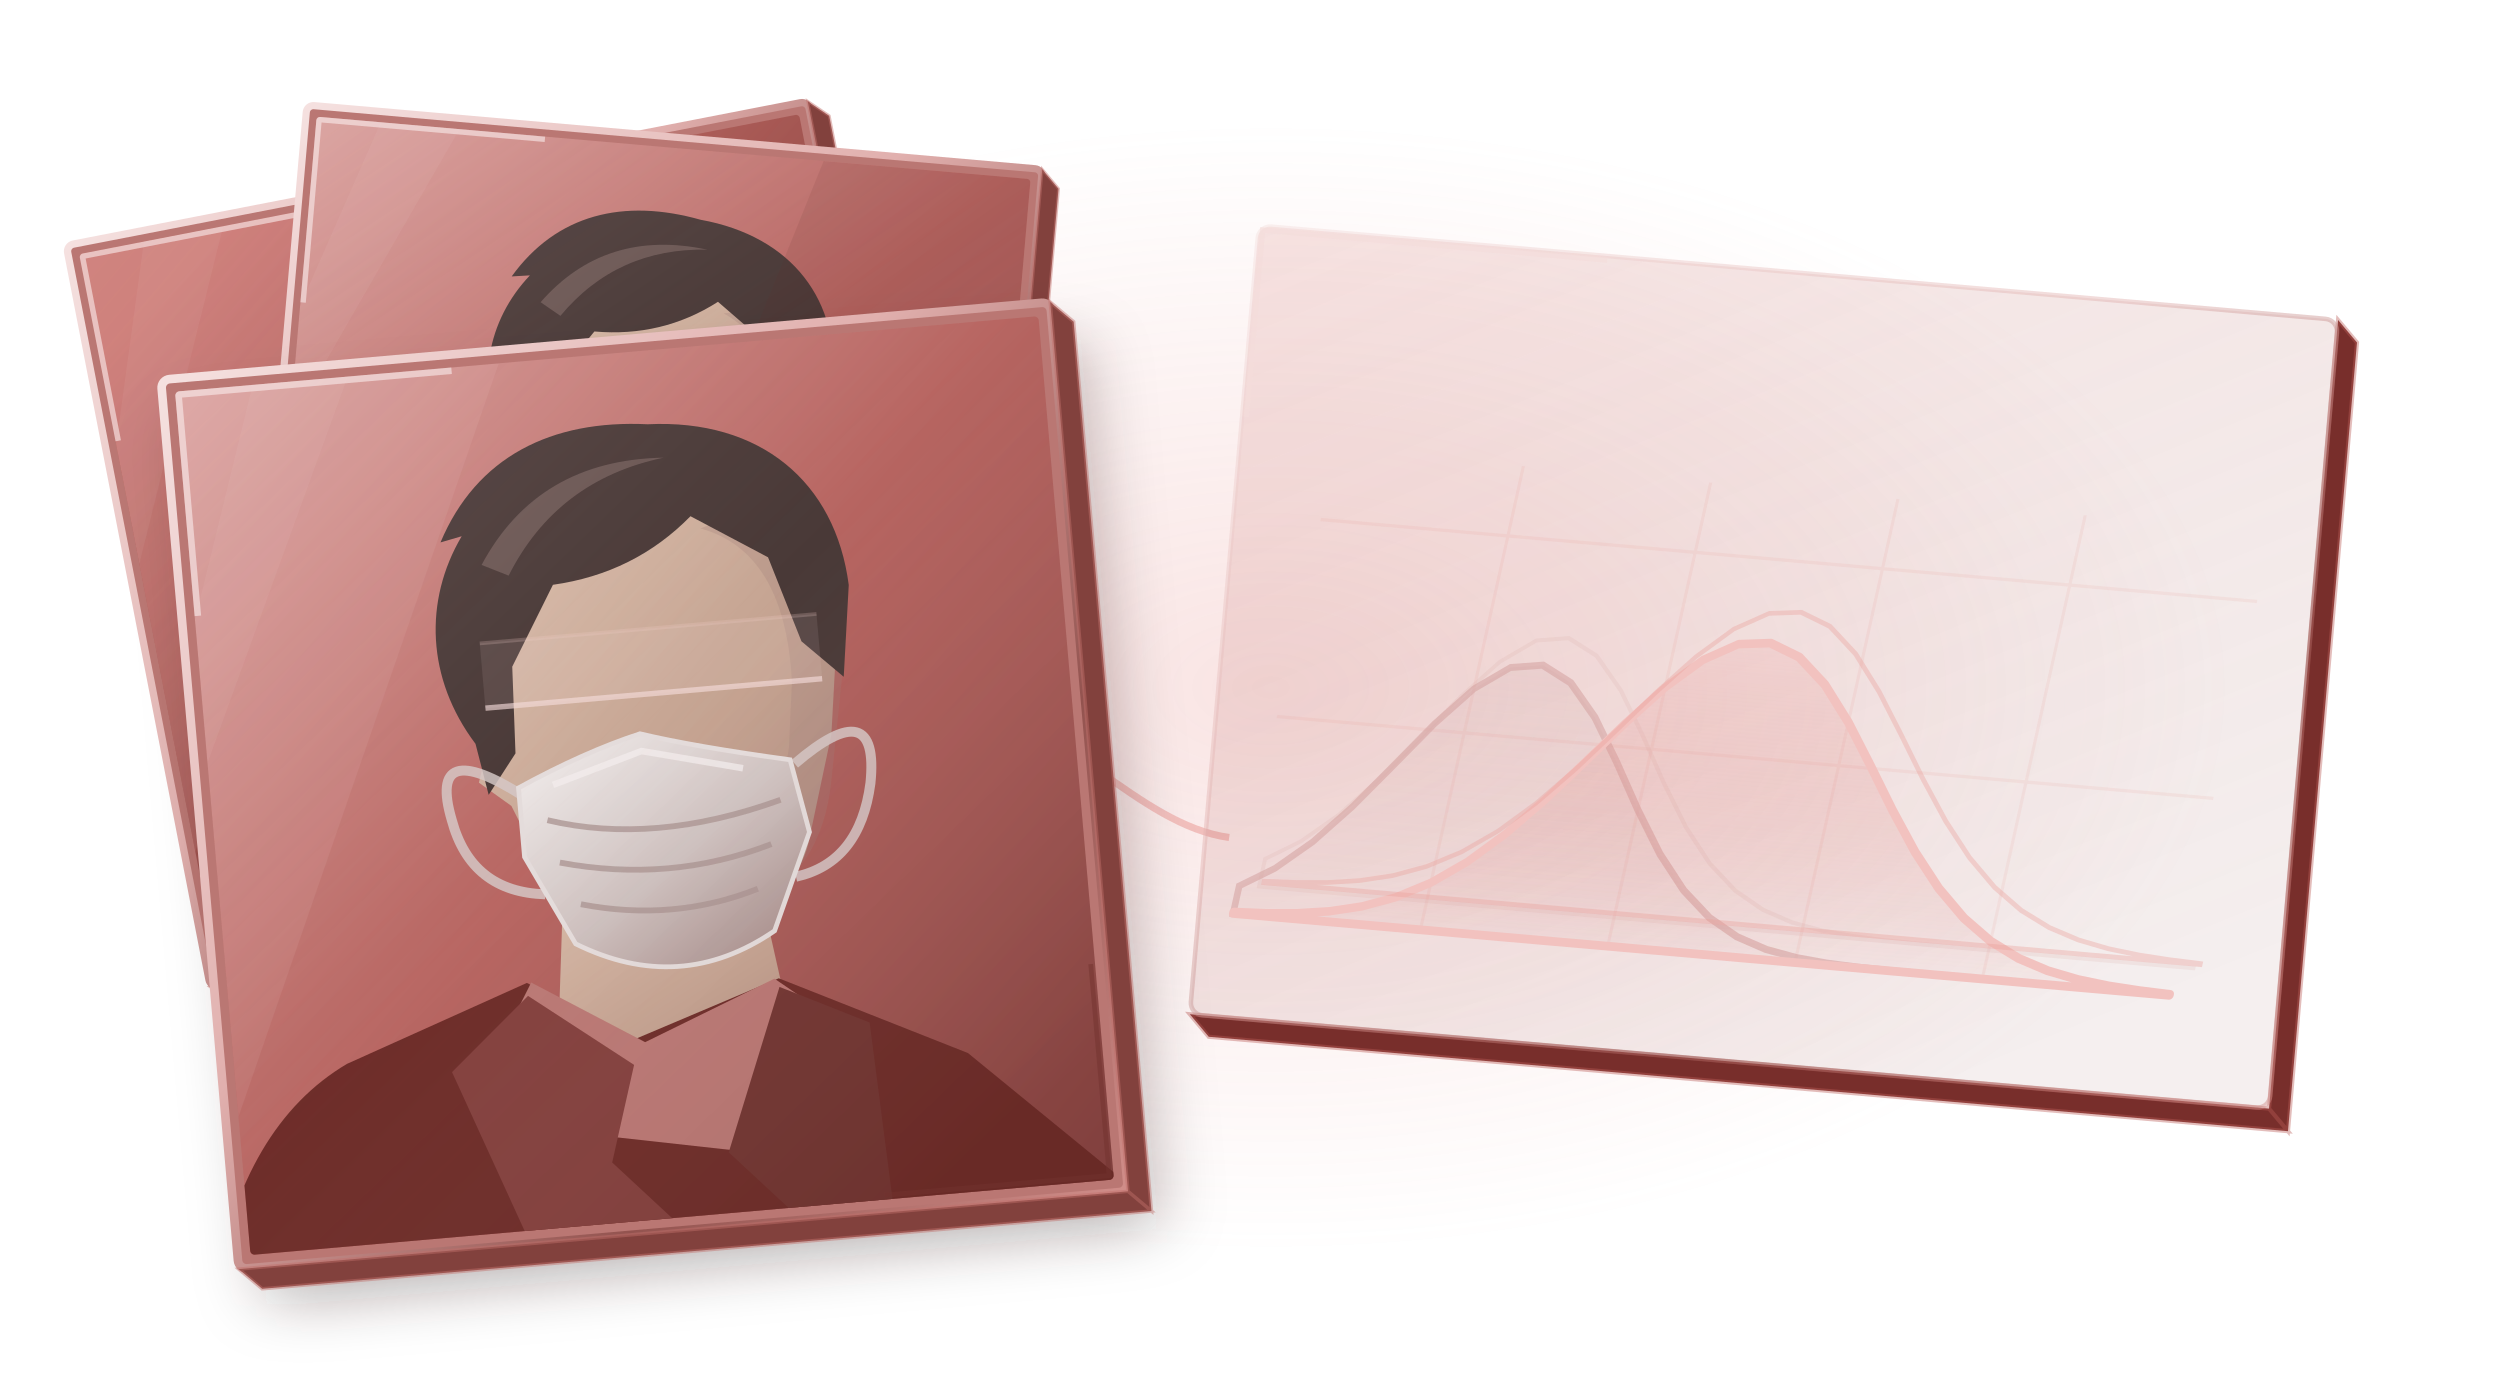
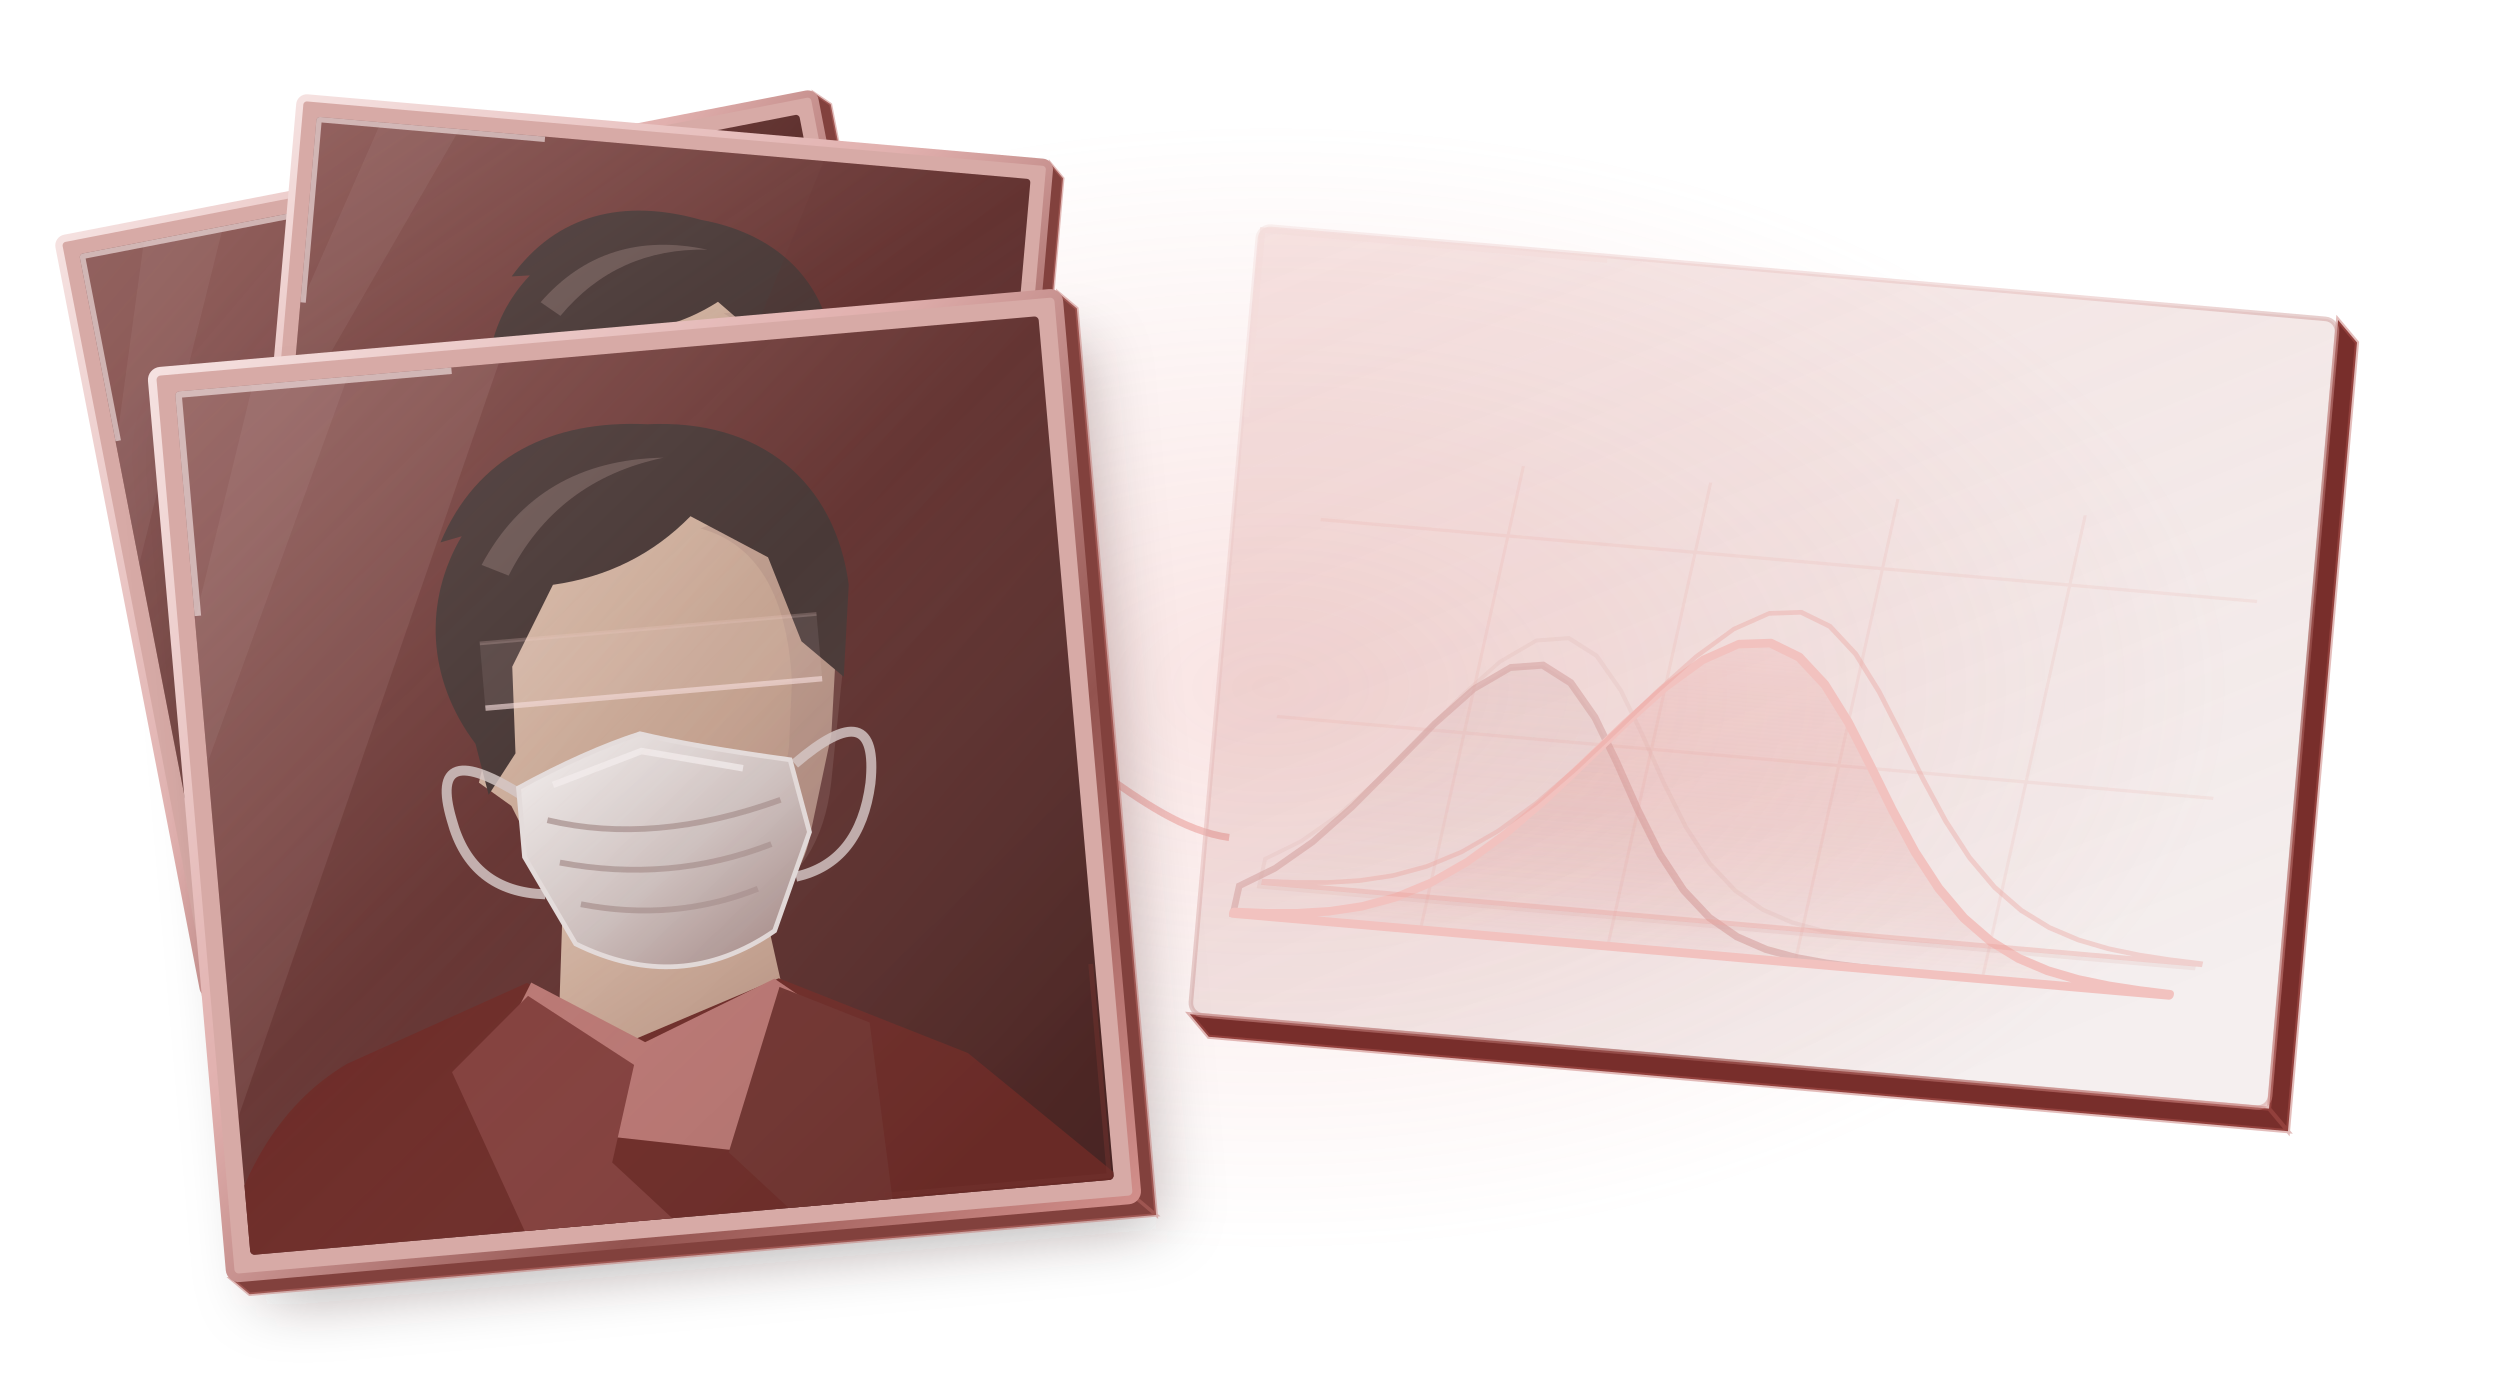
<svg xmlns="http://www.w3.org/2000/svg" width="600" height="330" viewBox="0 0 600 330" role="img" aria-labelledby="title desc">
  <defs>
    <linearGradient id="paper" x1="0" y1="0" x2="1" y2="1">
-       <stop stop-color="#d79b98" />
-       <stop offset=".48" stop-color="#b76561" />
-       <stop offset="1" stop-color="#884542" />
+       <stop stop-color="#844e4b" />
+       <stop offset=".48" stop-color="#663634" />
+       <stop offset="1" stop-color="#482624" />
    </linearGradient>
    <linearGradient id="paper-alt" x1=".2" y1="0" x2=".9" y2="1">
-       <stop stop-color="#c46964" />
-       <stop offset="1" stop-color="#713835" />
+       <stop stop-color="#713b38" />
+       <stop offset="1" stop-color="#452422" />
    </linearGradient>
    <linearGradient id="rim" x1="0" y1="0" x2="1" y2="1">
      <stop stop-color="#f5e1e0" />
      <stop offset=".4" stop-color="#e1b0ae" />
      <stop offset=".72" stop-color="#93534f" />
      <stop offset="1" stop-color="#d18e8a" />
    </linearGradient>
    <linearGradient id="skin" x1=".15" y1=".15" x2=".85" y2="1">
      <stop stop-color="#d7baa8" />
      <stop offset=".6" stop-color="#c3a18f" />
      <stop offset="1" stop-color="#ad897e" />
    </linearGradient>
    <linearGradient id="mask" x1=".1" y1=".1" x2=".8" y2="1">
      <stop stop-color="#ece6e5" />
      <stop offset=".55" stop-color="#cdc0be" />
      <stop offset="1" stop-color="#aa918e" />
    </linearGradient>
    <linearGradient id="glass" x1="0" y1="0" x2=".8" y2="1">
      <stop stop-color="#f8e8e7" stop-opacity=".13" />
      <stop offset=".5" stop-color="#f3d6d4" stop-opacity="0" />
      <stop offset="1" stop-color="#491916" stop-opacity=".12" />
    </linearGradient>
    <linearGradient id="shine">
      <stop stop-color="#f8e9e8" stop-opacity="0" />
      <stop offset=".6" stop-color="#f8e9e8" stop-opacity=".26" />
      <stop offset="1" stop-color="#f8e9e8" stop-opacity="0" />
    </linearGradient>
    <filter id="shadow" x="-.35" y="-.35" width="1.7" height="1.8">
      <feGaussianBlur stdDeviation="7" />
    </filter>
    <clipPath id="square">
      <rect width="200" height="200" rx="1" />
    </clipPath>
    <g id="person">
      <path d="M80 116 123 115l5 37 18 15-85 2 15-20Z" fill="url(#skin)" />
      <path d="M71 47q8-24 33-24c31 0 45 20 43 48l-3 21-7 23q-3 12-20 19l-17 4q-17-4-25-21l-6-15-7-6 3-9-1-18Z" fill="url(#skin)" />
      <path d="M118 42q19 7 18 37l-2 15-5 21-16 17 10-3q16-6 20-26l5-26-2-24-14-15Z" fill="#9e7d77" opacity=".26" />
      <path d="M62 87c-10-16-9-34 1-48l-5 1c10-19 28-26 50-23 26 1 42 17 43 41l-3 21-9-9-6-20-17-11q-14 12-33 13l-11 18-1 20-7 9Z" fill="#493937" />
      <path d="M67 46q15-23 44-21-25 3-38 24Z" fill="#7c6663" opacity=".65" />
      <path d="M-9 207q10-37 35-49l43-15 24 15 34-11 42 21 40 39Z" fill="#6d2c28" />
      <path d="m70 143 25 16 31-12 11 9-22 30-30-6-23-24Z" fill="#ba7874" />
      <path d="m69 146 23 18-7 22 19 21H66l-16-45Z" fill="#83403d" />
      <path d="m127 149-15 37 19 21h18l-2-48Z" fill="#713531" />
    </g>
    <g id="medical-mask">
      <path d="M72 100q-21-16-17 4 3 17 20 19m60-25q21-15 17 6-4 18-19 20" fill="none" stroke="#d5c8c6" stroke-width="2.3" opacity=".83" />
      <path d="M71 98q16-7 29-10 12 4 34 9l3 17-10 22q-23 13-46-1l-10-21Z" fill="url(#mask)" stroke="#e4dcdb" stroke-width="1.1" />
      <path d="M77 106q24 8 54 0m-52 10q25 7 49 0m-45 10q21 6 41 0" fill="none" stroke="#aa9491" stroke-opacity=".76" stroke-width="1.35" />
      <path d="m79 98 21-6 23 6" fill="none" stroke="#f2ecec" stroke-opacity=".75" stroke-width="1.5" />
    </g>
    <g id="frame">
-       <rect x="-3" y="-3" width="206" height="206" rx="2" fill="#ba7773" stroke="url(#rim)" stroke-width="2" />
-       <path d="M-3 203h206l5 5H2Zm206-206 5 5v206l-5-5Z" fill="#82413d" stroke="#c2706b" stroke-opacity=".45" stroke-width=".8" />
+       <path d="M-5 205h210l4 4H-1Zm210-210 4 4v210l-4-4Z" fill="#82413d" stroke="#c2706b" stroke-opacity=".45" stroke-width=".8" />
+       <rect x="-5" y="-5" width="210" height="210" rx="2" fill="#d7aaa6" stroke="url(#rim)" stroke-width="2" />
    </g>
    <g id="surface">
      <rect width="200" height="200" fill="url(#glass)" />
      <path d="M.75 52V.75H64" fill="none" stroke="#f8eae9" stroke-width="1.5" stroke-opacity=".62" />
      <path d="M18 0h22L0 86V53Z" fill="#f7e5e4" opacity=".065" />
      <path d="M199 150v49h-52" fill="none" stroke="#72322e" stroke-width="1.1" opacity=".5" />
    </g>
    <linearGradient id="pane" x2=".7" y2="1">
      <stop stop-color="#d36f69" stop-opacity=".18" />
      <stop offset="1" stop-color="#7a302d" stop-opacity=".08" />
    </linearGradient>
    <linearGradient id="ridge" x1="0" y1="0" x2="0" y2="1">
      <stop stop-color="#f0bab7" stop-opacity=".35" />
      <stop offset="1" stop-color="#cd463f" stop-opacity=".035" />
    </linearGradient>
    <linearGradient id="baseline" x1="0" y1="0" x2="0" y2="1">
      <stop stop-color="#caa3a1" stop-opacity=".17" />
      <stop offset="1" stop-color="#bf8885" stop-opacity=".025" />
    </linearGradient>
    <radialGradient id="underlight">
      <stop stop-color="#e0726d" stop-opacity=".19" />
      <stop offset="1" stop-color="#e0726d" stop-opacity="0" />
    </radialGradient>
    <linearGradient id="score-light">
      <stop stop-color="#fbbca7" stop-opacity="0" />
      <stop offset=".56" stop-color="#fcd6b8" stop-opacity=".43" />
      <stop offset=".7" stop-color="#fce5ca" stop-opacity=".7" />
      <stop offset="1" stop-color="#fa9c8b" stop-opacity="0" />
    </linearGradient>
    <clipPath id="score-ink">
      <path d="M0 142 L0 135.29 L8 130.34 L16 123.24 L24 114.03 L32 103.35 L40 92.50 L48 83.26 L56 77.40 L64 76.16 L72 79.81 L80 87.56 L88 97.84 L96 108.81 L104 118.88 L112 127.07 L120 133.07 L128 137.05 L136 139.46 L144 140.79 L152 141.47 L160 141.78 L168 141.92 L176 141.97 L184 141.99 L192 142.00 L200 142.00 L208 142.00 L216 142.00 L224 142.00 L232 142.00 L240 142.00 L240 142 Z" />
      <path d="M0 142 L0 141.65 L8 141.29 L16 140.63 L24 139.49 L32 137.62 L40 134.73 L48 130.52 L56 124.75 L64 117.33 L72 108.41 L80 98.46 L88 88.29 L96 78.95 L104 71.54 L112 67.05 L120 66.12 L128 68.88 L136 74.93 L144 83.45 L152 93.35 L160 103.52 L168 113.03 L176 121.24 L184 127.84 L192 132.81 L200 136.32 L208 138.66 L216 140.13 L224 141.00 L232 141.49 L240 141.76 L240 142 Z">
        <animate attributeName="d" values="M0 142 L0 142.00 L8 142.00 L16 142.00 L24 142.00 L32 142.00 L40 142.00 L48 142.00 L56 142.00 L64 142.00 L72 142.00 L80 141.99 L88 141.96 L96 141.87 L104 141.59 L112 140.84 L120 139.07 L128 135.34 L136 128.48 L144 117.43 L152 102.05 L160 83.88 L168 66.32 L176 53.83 L184 50.08 L192 56.25 L200 70.41 L208 88.52 L216 106.25 L224 120.62 L232 130.55 L240 136.52 L240 142 Z;M0 142 L0 142.00 L8 142.00 L16 142.00 L24 142.00 L32 142.00 L40 142.00 L48 142.00 L56 142.00 L64 142.00 L72 142.00 L80 141.99 L88 141.96 L96 141.87 L104 141.59 L112 140.84 L120 139.07 L128 135.34 L136 128.48 L144 117.43 L152 102.05 L160 83.88 L168 66.32 L176 53.83 L184 50.08 L192 56.25 L200 70.41 L208 88.52 L216 106.25 L224 120.62 L232 130.55 L240 136.52 L240 142 Z;M0 142 L0 141.65 L8 141.29 L16 140.63 L24 139.49 L32 137.62 L40 134.73 L48 130.52 L56 124.75 L64 117.33 L72 108.41 L80 98.46 L88 88.29 L96 78.95 L104 71.54 L112 67.05 L120 66.12 L128 68.88 L136 74.93 L144 83.45 L152 93.35 L160 103.52 L168 113.03 L176 121.24 L184 127.84 L192 132.81 L200 136.32 L208 138.66 L216 140.13 L224 141.00 L232 141.49 L240 141.76 L240 142 Z;M0 142 L0 141.65 L8 141.29 L16 140.63 L24 139.49 L32 137.62 L40 134.73 L48 130.52 L56 124.75 L64 117.33 L72 108.41 L80 98.46 L88 88.29 L96 78.95 L104 71.54 L112 67.05 L120 66.12 L128 68.88 L136 74.93 L144 83.45 L152 93.35 L160 103.52 L168 113.03 L176 121.24 L184 127.84 L192 132.81 L200 136.32 L208 138.66 L216 140.13 L224 141.00 L232 141.49 L240 141.76 L240 142 Z;M0 142 L0 142.00 L8 142.00 L16 142.00 L24 142.00 L32 142.00 L40 142.00 L48 142.00 L56 142.00 L64 142.00 L72 142.00 L80 141.99 L88 141.96 L96 141.87 L104 141.59 L112 140.84 L120 139.07 L128 135.34 L136 128.48 L144 117.43 L152 102.05 L160 83.88 L168 66.32 L176 53.83 L184 50.08 L192 56.25 L200 70.41 L208 88.52 L216 106.25 L224 120.62 L232 130.55 L240 136.52 L240 142 Z;M0 142 L0 142.00 L8 142.00 L16 142.00 L24 142.00 L32 142.00 L40 142.00 L48 142.00 L56 142.00 L64 142.00 L72 142.00 L80 141.99 L88 141.96 L96 141.87 L104 141.59 L112 140.84 L120 139.07 L128 135.34 L136 128.48 L144 117.43 L152 102.05 L160 83.88 L168 66.32 L176 53.83 L184 50.08 L192 56.25 L200 70.41 L208 88.52 L216 106.25 L224 120.62 L232 130.55 L240 136.52 L240 142 Z" dur="12s" repeatCount="indefinite" keyTimes="0;.17;.35;.74;.94;1" calcMode="spline" keySplines="0 0 1 1;.4 0 .6 1;0 0 1 1;.4 0 .6 1;0 0 1 1" />
      </path>
    </clipPath>
  </defs>
  <style>
.mask { opacity: 1; }
.live-ridge { display: none; }
.print-sheen { opacity: 0; }
.capture-scan { transform: translateY(0); }
.capture-transfer, .score-sweep { opacity: 0; }
/* The mask, scan and score ridge use the same twelve-second sequence. */
@keyframes mask { 0%, 17%, 94%, 100% { opacity:0; } 35%,74% { opacity:1; } }
@keyframes scan {
  0%, 2% { transform: translateY(-27px); }
  17% { transform: translateY(54px); }
  35%, 74% { transform: translateY(0); }
  94% { transform: translateY(54px); }
  100% { transform: translateY(-27px); }
}
@keyframes sheen { 0%,41%,100% { transform:translateX(0);opacity:0; } 44% { opacity:.7; } 57% { transform:translateX(300px);opacity:.7; } 59% { transform:translateX(300px);opacity:0; } }
@keyframes capture-transfer {
  0%, 32% { stroke-dashoffset: 1; opacity: 0; }
  35% { opacity: .9; }
  43% { stroke-dashoffset: 0; opacity: .9; }
  46%, 100% { stroke-dashoffset: 0; opacity: 0; }
}
@keyframes score-sweep {
  0%, 42% { transform: translateX(-64px); opacity: 0; }
  45% { opacity: 1; }
  67% { transform: translateX(242px); opacity: 1; }
  70%, 100% { transform: translateX(242px); opacity: 0; }
}
@media (prefers-reduced-motion: no-preference) {
 .capture-transfer { animation:capture-transfer 12s cubic-bezier(.4,0,.6,1) infinite; }
 .score-sweep { animation:score-sweep 12s linear infinite; }
 .mask { animation:mask 12s cubic-bezier(.4,0,.6,1) infinite; }
 .capture-scan { animation:scan 12s cubic-bezier(.4,0,.6,1) infinite; }
 .live-ridge { display:inline; }
 .still-ridge { display:none; }
 .print-sheen { animation:sheen 12s linear infinite; }
}
</style>
  <ellipse cx="305" cy="165" rx="230" ry="135" fill="url(#underlight)" />
  <path d="M233 171C255 172 273 198 295 201" fill="none" stroke="#e8928d" stroke-opacity=".49" stroke-width="1.7" />
  <path class="capture-transfer" d="M233 171C255 172 273 198 295 201" pathLength="1" fill="none" stroke="#fcd6b8" stroke-width="2" stroke-linecap="round" stroke-dasharray=".22 .78" />
  <g transform="translate(302 74) rotate(5 120 90)">
    <path d="M-9 181h260l5 5H-4Zm260-190 5 5v190l-5-5Z" fill="#782e2b" stroke="#ba5a55" stroke-opacity=".4" stroke-width="1" />
    <rect x="-9" y="-9" width="260" height="190" rx="3" fill="url(#pane)" stroke="url(#rim)" stroke-opacity=".45" stroke-width="1.1" />
    <path d="M-8 37V-8h83" fill="none" stroke="#f5dddb" stroke-opacity=".63" stroke-width="1.3" />
    <g transform="translate(18 14) scale(.94 1) skewX(-8)">
      <path d="M0 46h240M0 94h240M0 142h240M48 29v113M96 29v113M144 29v113M192 29v113" fill="none" stroke="#e58a86" stroke-opacity=".11" stroke-width=".8" />
      <path d="M0 142 L0 135.29 L8 130.34 L16 123.24 L24 114.03 L32 103.35 L40 92.50 L48 83.26 L56 77.40 L64 76.16 L72 79.81 L80 87.56 L88 97.84 L96 108.81 L104 118.88 L112 127.07 L120 133.07 L128 137.05 L136 139.46 L144 140.79 L152 141.47 L160 141.78 L168 141.92 L176 141.97 L184 141.99 L192 142.00 L200 142.00 L208 142.00 L216 142.00 L224 142.00 L232 142.00 L240 142.00 L240 142 Z" fill="url(#baseline)" stroke="#d7a6a4" stroke-opacity=".62" stroke-width="1.7" />
      <path transform="translate(5 -7)" d="M0 142 L0 135.29 L8 130.34 L16 123.24 L24 114.03 L32 103.35 L40 92.50 L48 83.26 L56 77.40 L64 76.16 L72 79.81 L80 87.56 L88 97.84 L96 108.81 L104 118.88 L112 127.07 L120 133.07 L128 137.05 L136 139.46 L144 140.79 L152 141.47 L160 141.78 L168 141.92 L176 141.97 L184 141.99 L192 142.00 L200 142.00 L208 142.00 L216 142.00 L224 142.00 L232 142.00 L240 142.00 L240 142 Z" fill="none" stroke="#d7a6a4" stroke-opacity=".17" stroke-width="1" />
      <g class="live-ridge">
        <path d="M0 142 L0 142.00 L8 142.00 L16 142.00 L24 142.00 L32 142.00 L40 142.00 L48 142.00 L56 142.00 L64 142.00 L72 142.00 L80 141.99 L88 141.96 L96 141.87 L104 141.59 L112 140.84 L120 139.07 L128 135.34 L136 128.48 L144 117.43 L152 102.05 L160 83.88 L168 66.32 L176 53.83 L184 50.08 L192 56.25 L200 70.41 L208 88.52 L216 106.25 L224 120.62 L232 130.55 L240 136.52 L240 142 Z" fill="url(#ridge)" stroke="#f2c2bf" stroke-width="2.1" stroke-linejoin="round">
          <animate attributeName="d" values="M0 142 L0 142.00 L8 142.00 L16 142.00 L24 142.00 L32 142.00 L40 142.00 L48 142.00 L56 142.00 L64 142.00 L72 142.00 L80 141.99 L88 141.96 L96 141.87 L104 141.59 L112 140.84 L120 139.07 L128 135.34 L136 128.48 L144 117.43 L152 102.05 L160 83.88 L168 66.32 L176 53.83 L184 50.08 L192 56.25 L200 70.41 L208 88.52 L216 106.25 L224 120.62 L232 130.55 L240 136.52 L240 142 Z;M0 142 L0 142.00 L8 142.00 L16 142.00 L24 142.00 L32 142.00 L40 142.00 L48 142.00 L56 142.00 L64 142.00 L72 142.00 L80 141.99 L88 141.96 L96 141.87 L104 141.59 L112 140.84 L120 139.07 L128 135.34 L136 128.48 L144 117.43 L152 102.05 L160 83.88 L168 66.32 L176 53.83 L184 50.08 L192 56.25 L200 70.41 L208 88.52 L216 106.25 L224 120.62 L232 130.55 L240 136.52 L240 142 Z;M0 142 L0 141.65 L8 141.29 L16 140.63 L24 139.49 L32 137.62 L40 134.73 L48 130.52 L56 124.75 L64 117.33 L72 108.41 L80 98.46 L88 88.29 L96 78.95 L104 71.54 L112 67.05 L120 66.12 L128 68.88 L136 74.93 L144 83.45 L152 93.35 L160 103.52 L168 113.03 L176 121.24 L184 127.84 L192 132.81 L200 136.32 L208 138.66 L216 140.13 L224 141.00 L232 141.49 L240 141.76 L240 142 Z;M0 142 L0 141.65 L8 141.29 L16 140.63 L24 139.49 L32 137.62 L40 134.73 L48 130.52 L56 124.75 L64 117.33 L72 108.41 L80 98.46 L88 88.29 L96 78.95 L104 71.54 L112 67.05 L120 66.12 L128 68.88 L136 74.93 L144 83.45 L152 93.35 L160 103.52 L168 113.03 L176 121.24 L184 127.84 L192 132.81 L200 136.32 L208 138.66 L216 140.13 L224 141.00 L232 141.49 L240 141.76 L240 142 Z;M0 142 L0 142.00 L8 142.00 L16 142.00 L24 142.00 L32 142.00 L40 142.00 L48 142.00 L56 142.00 L64 142.00 L72 142.00 L80 141.99 L88 141.96 L96 141.87 L104 141.59 L112 140.84 L120 139.07 L128 135.34 L136 128.48 L144 117.43 L152 102.05 L160 83.88 L168 66.32 L176 53.83 L184 50.08 L192 56.25 L200 70.41 L208 88.52 L216 106.25 L224 120.62 L232 130.55 L240 136.52 L240 142 Z;M0 142 L0 142.00 L8 142.00 L16 142.00 L24 142.00 L32 142.00 L40 142.00 L48 142.00 L56 142.00 L64 142.00 L72 142.00 L80 141.99 L88 141.96 L96 141.87 L104 141.59 L112 140.84 L120 139.07 L128 135.34 L136 128.48 L144 117.43 L152 102.05 L160 83.88 L168 66.32 L176 53.83 L184 50.08 L192 56.25 L200 70.41 L208 88.52 L216 106.25 L224 120.62 L232 130.55 L240 136.52 L240 142 Z" dur="12s" repeatCount="indefinite" keyTimes="0;.17;.35;.74;.94;1" calcMode="spline" keySplines="0 0 1 1;.4 0 .6 1;0 0 1 1;.4 0 .6 1;0 0 1 1" />
        </path>
        <path transform="translate(6 -8)" d="M0 142 L0 142.00 L8 142.00 L16 142.00 L24 142.00 L32 142.00 L40 142.00 L48 142.00 L56 142.00 L64 142.00 L72 142.00 L80 141.99 L88 141.96 L96 141.87 L104 141.59 L112 140.84 L120 139.07 L128 135.34 L136 128.48 L144 117.43 L152 102.05 L160 83.88 L168 66.32 L176 53.83 L184 50.08 L192 56.25 L200 70.41 L208 88.52 L216 106.25 L224 120.62 L232 130.55 L240 136.52 L240 142 Z" fill="none" stroke="#eaa09d" stroke-opacity=".38" stroke-width="1.15">
          <animate attributeName="d" values="M0 142 L0 142.00 L8 142.00 L16 142.00 L24 142.00 L32 142.00 L40 142.00 L48 142.00 L56 142.00 L64 142.00 L72 142.00 L80 141.99 L88 141.96 L96 141.87 L104 141.59 L112 140.84 L120 139.07 L128 135.34 L136 128.48 L144 117.43 L152 102.05 L160 83.88 L168 66.32 L176 53.83 L184 50.08 L192 56.25 L200 70.41 L208 88.52 L216 106.25 L224 120.62 L232 130.55 L240 136.52 L240 142 Z;M0 142 L0 142.00 L8 142.00 L16 142.00 L24 142.00 L32 142.00 L40 142.00 L48 142.00 L56 142.00 L64 142.00 L72 142.00 L80 141.99 L88 141.96 L96 141.87 L104 141.59 L112 140.84 L120 139.07 L128 135.34 L136 128.48 L144 117.43 L152 102.05 L160 83.88 L168 66.32 L176 53.83 L184 50.08 L192 56.25 L200 70.41 L208 88.52 L216 106.25 L224 120.62 L232 130.55 L240 136.52 L240 142 Z;M0 142 L0 141.65 L8 141.29 L16 140.63 L24 139.49 L32 137.62 L40 134.73 L48 130.52 L56 124.75 L64 117.33 L72 108.41 L80 98.46 L88 88.29 L96 78.95 L104 71.54 L112 67.05 L120 66.12 L128 68.88 L136 74.93 L144 83.45 L152 93.35 L160 103.52 L168 113.03 L176 121.24 L184 127.84 L192 132.81 L200 136.32 L208 138.66 L216 140.13 L224 141.00 L232 141.49 L240 141.76 L240 142 Z;M0 142 L0 141.65 L8 141.29 L16 140.63 L24 139.49 L32 137.62 L40 134.73 L48 130.52 L56 124.75 L64 117.33 L72 108.41 L80 98.46 L88 88.29 L96 78.95 L104 71.54 L112 67.05 L120 66.12 L128 68.88 L136 74.93 L144 83.45 L152 93.35 L160 103.52 L168 113.03 L176 121.24 L184 127.84 L192 132.81 L200 136.32 L208 138.66 L216 140.13 L224 141.00 L232 141.49 L240 141.76 L240 142 Z;M0 142 L0 142.00 L8 142.00 L16 142.00 L24 142.00 L32 142.00 L40 142.00 L48 142.00 L56 142.00 L64 142.00 L72 142.00 L80 141.99 L88 141.96 L96 141.87 L104 141.59 L112 140.84 L120 139.07 L128 135.34 L136 128.48 L144 117.43 L152 102.05 L160 83.88 L168 66.32 L176 53.83 L184 50.08 L192 56.25 L200 70.41 L208 88.52 L216 106.25 L224 120.62 L232 130.55 L240 136.52 L240 142 Z;M0 142 L0 142.00 L8 142.00 L16 142.00 L24 142.00 L32 142.00 L40 142.00 L48 142.00 L56 142.00 L64 142.00 L72 142.00 L80 141.99 L88 141.96 L96 141.87 L104 141.59 L112 140.84 L120 139.07 L128 135.34 L136 128.48 L144 117.43 L152 102.05 L160 83.88 L168 66.32 L176 53.83 L184 50.08 L192 56.25 L200 70.41 L208 88.52 L216 106.25 L224 120.62 L232 130.55 L240 136.52 L240 142 Z" dur="12s" repeatCount="indefinite" keyTimes="0;.17;.35;.74;.94;1" calcMode="spline" keySplines="0 0 1 1;.4 0 .6 1;0 0 1 1;.4 0 .6 1;0 0 1 1" />
        </path>
      </g>
      <g class="still-ridge">
        <path d="M0 142 L0 141.65 L8 141.29 L16 140.63 L24 139.49 L32 137.62 L40 134.73 L48 130.52 L56 124.75 L64 117.33 L72 108.41 L80 98.46 L88 88.29 L96 78.95 L104 71.54 L112 67.05 L120 66.12 L128 68.88 L136 74.93 L144 83.45 L152 93.35 L160 103.52 L168 113.03 L176 121.24 L184 127.84 L192 132.81 L200 136.32 L208 138.66 L216 140.13 L224 141.00 L232 141.49 L240 141.76 L240 142 Z" fill="url(#ridge)" stroke="#f2c2bf" stroke-width="2.1" stroke-linejoin="round" />
        <path transform="translate(6 -8)" d="M0 142 L0 141.65 L8 141.29 L16 140.63 L24 139.49 L32 137.62 L40 134.73 L48 130.52 L56 124.75 L64 117.33 L72 108.41 L80 98.46 L88 88.29 L96 78.95 L104 71.54 L112 67.05 L120 66.12 L128 68.88 L136 74.93 L144 83.45 L152 93.35 L160 103.52 L168 113.03 L176 121.24 L184 127.84 L192 132.81 L200 136.32 L208 138.66 L216 140.13 L224 141.00 L232 141.49 L240 141.76 L240 142 Z" fill="none" stroke="#eaa09d" stroke-opacity=".38" stroke-width="1.15" />
      </g>
      <g clip-path="url(#score-ink)">
        <rect class="score-sweep" x="0" y="26" width="58" height="117" fill="url(#score-light)" />
      </g>
    </g>
  </g>
  <g transform="translate(19 61) rotate(-11) scale(.88)">
    <use href="#frame" />
    <g clip-path="url(#square)">
      <rect width="200" height="200" fill="url(#paper-alt)" />
      <g transform="translate(4 0) rotate(-3 104 98)">
        <use href="#person" />
      </g>
      <path d="M0 0h86L0 166Z" fill="#f1c0be" opacity=".14" />
      <use href="#surface" />
    </g>
  </g>
  <g transform="translate(76 28) rotate(5) scale(.86)">
    <use href="#frame" />
    <g clip-path="url(#square)">
      <rect width="200" height="200" fill="url(#paper)" />
      <g transform="translate(-3 2) rotate(3 104 98)">
        <use href="#person" />
      </g>
      <path d="M200 0h-58L81 200h119Z" fill="#5f2824" opacity=".11" />
      <use href="#surface" />
    </g>
  </g>
  <g transform="translate(42 94) rotate(-5) scale(1.04)">
    <rect x="3" y="6" width="206" height="206" fill="#230b0a" opacity=".3" filter="url(#shadow)" />
    <use href="#frame" />
    <g clip-path="url(#square)">
      <rect width="200" height="200" fill="url(#paper)" />
      <path d="M0 0h75L0 168Z" fill="#f1d1cf" opacity=".09" />
      <use href="#person" />
      <use class="mask" href="#medical-mask" />
      <use href="#surface" />
      <g class="capture-scan">
        <rect x="65" y="64" width="78" height="15" fill="#f7e4e3" fill-opacity=".095" />
        <path d="M65 79h78" fill="none" stroke="#f4dad9" stroke-opacity=".64" stroke-width="1.25" />
        <path d="M65 64h78" fill="none" stroke="#f0cdcb" stroke-opacity=".22" stroke-width=".85" />
      </g>
      <g class="print-sheen">
        <path d="M-100 0h39L-9 200h-39Z" fill="url(#shine)" />
      </g>
    </g>
  </g>
</svg>
